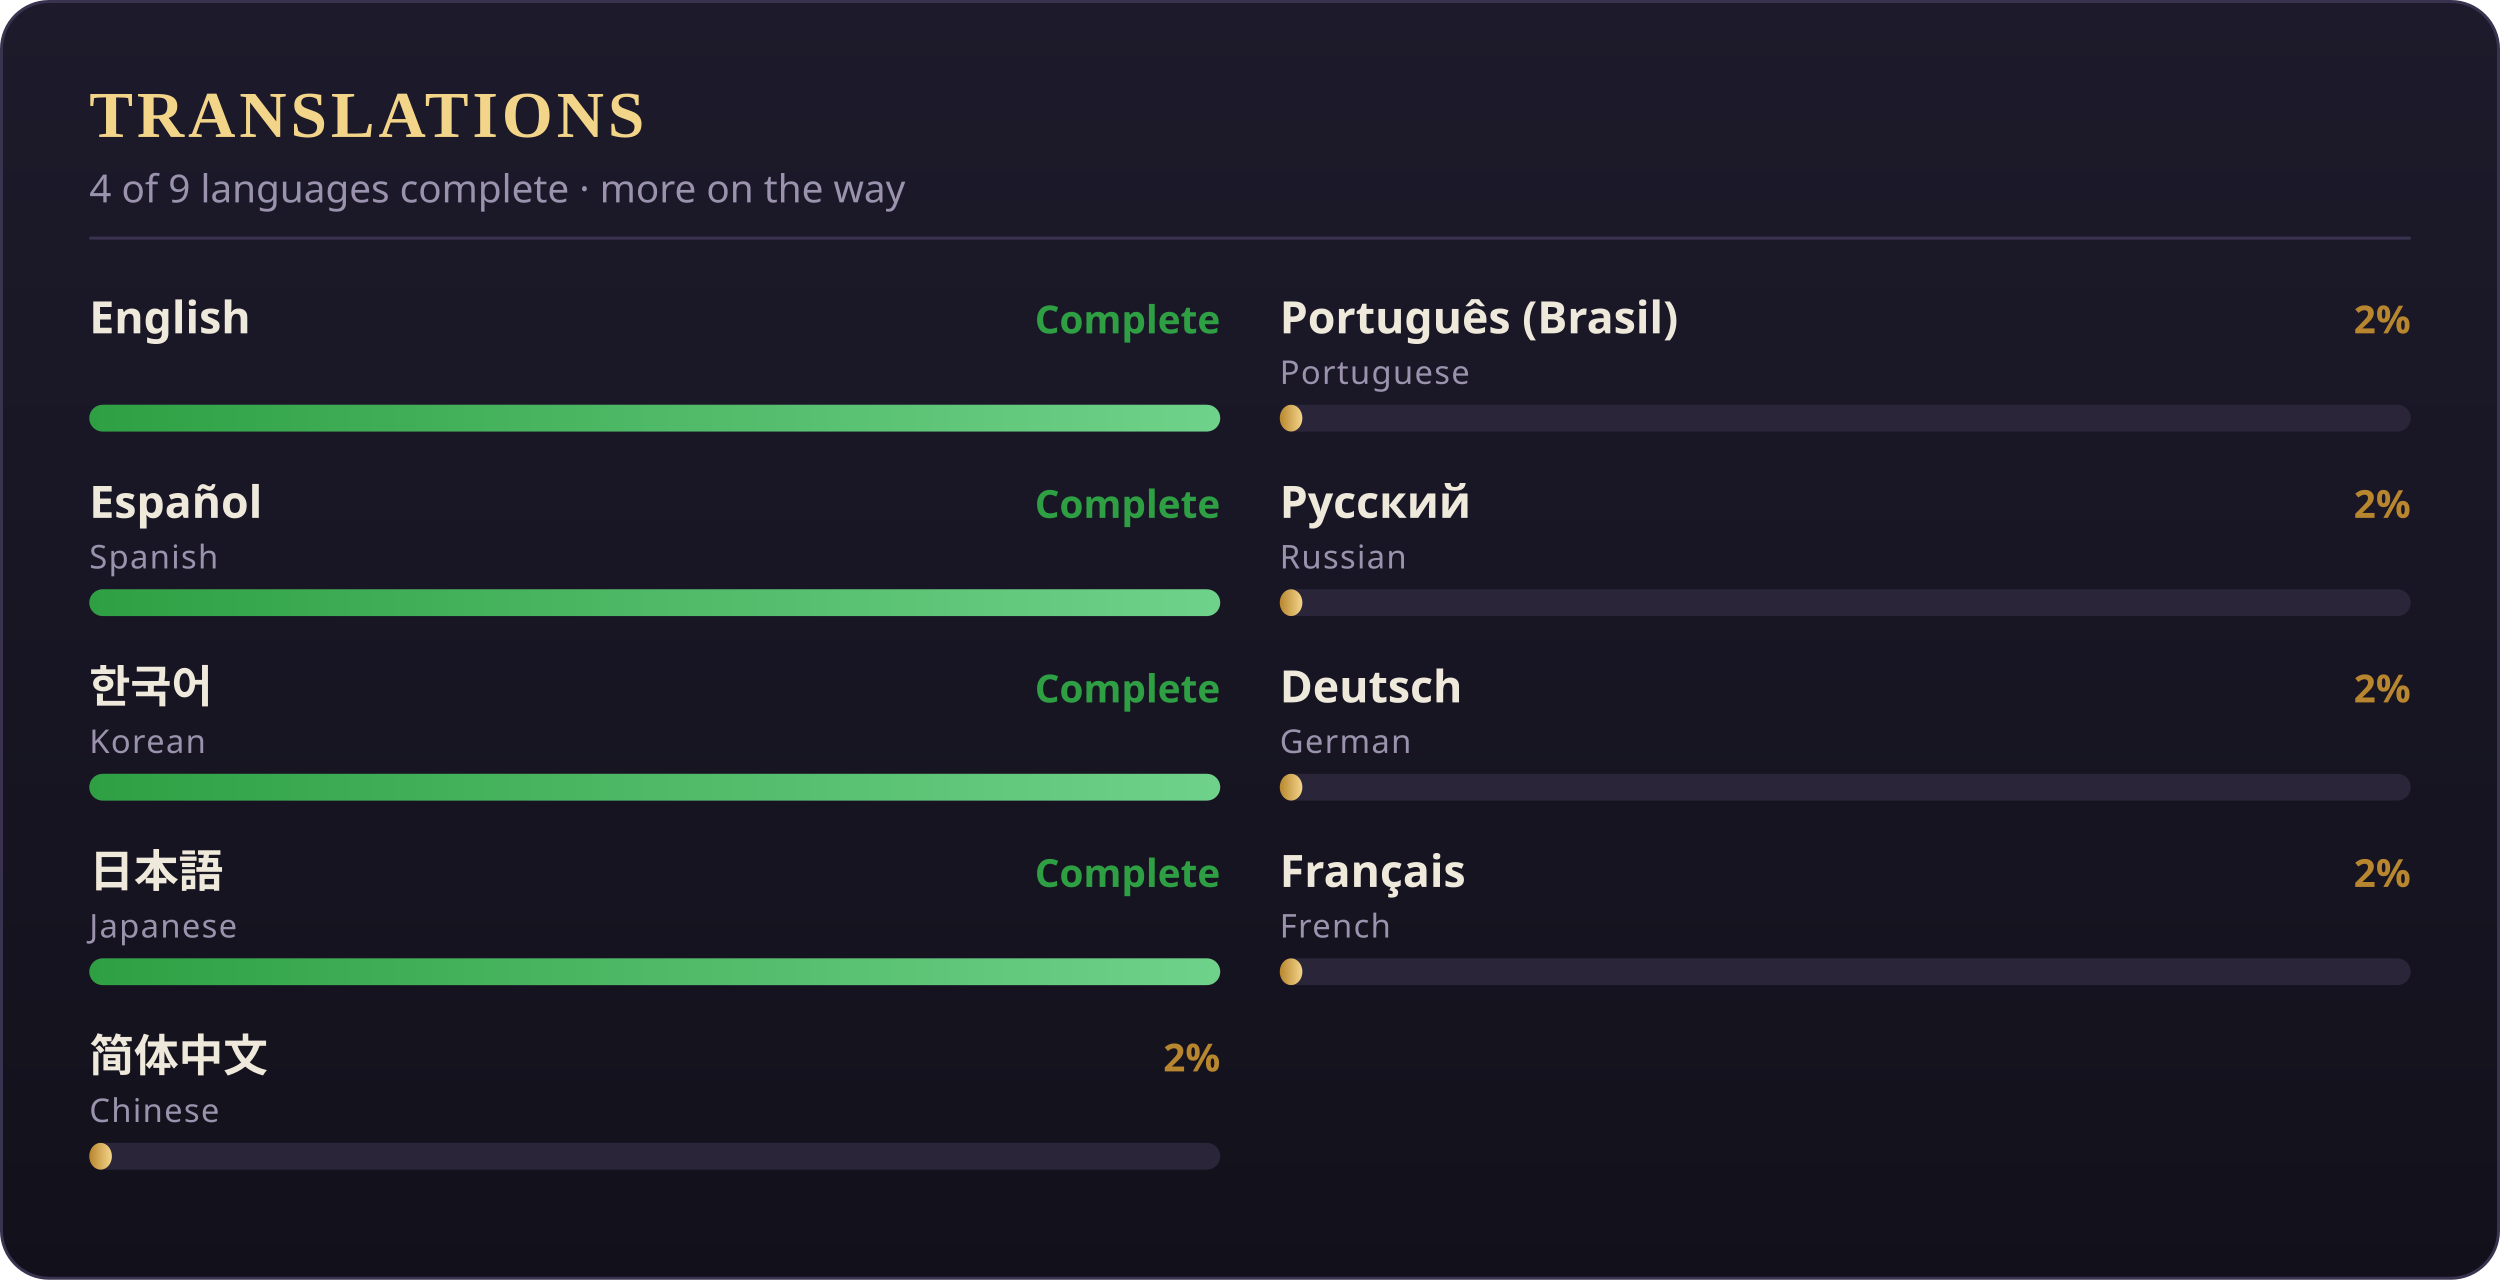
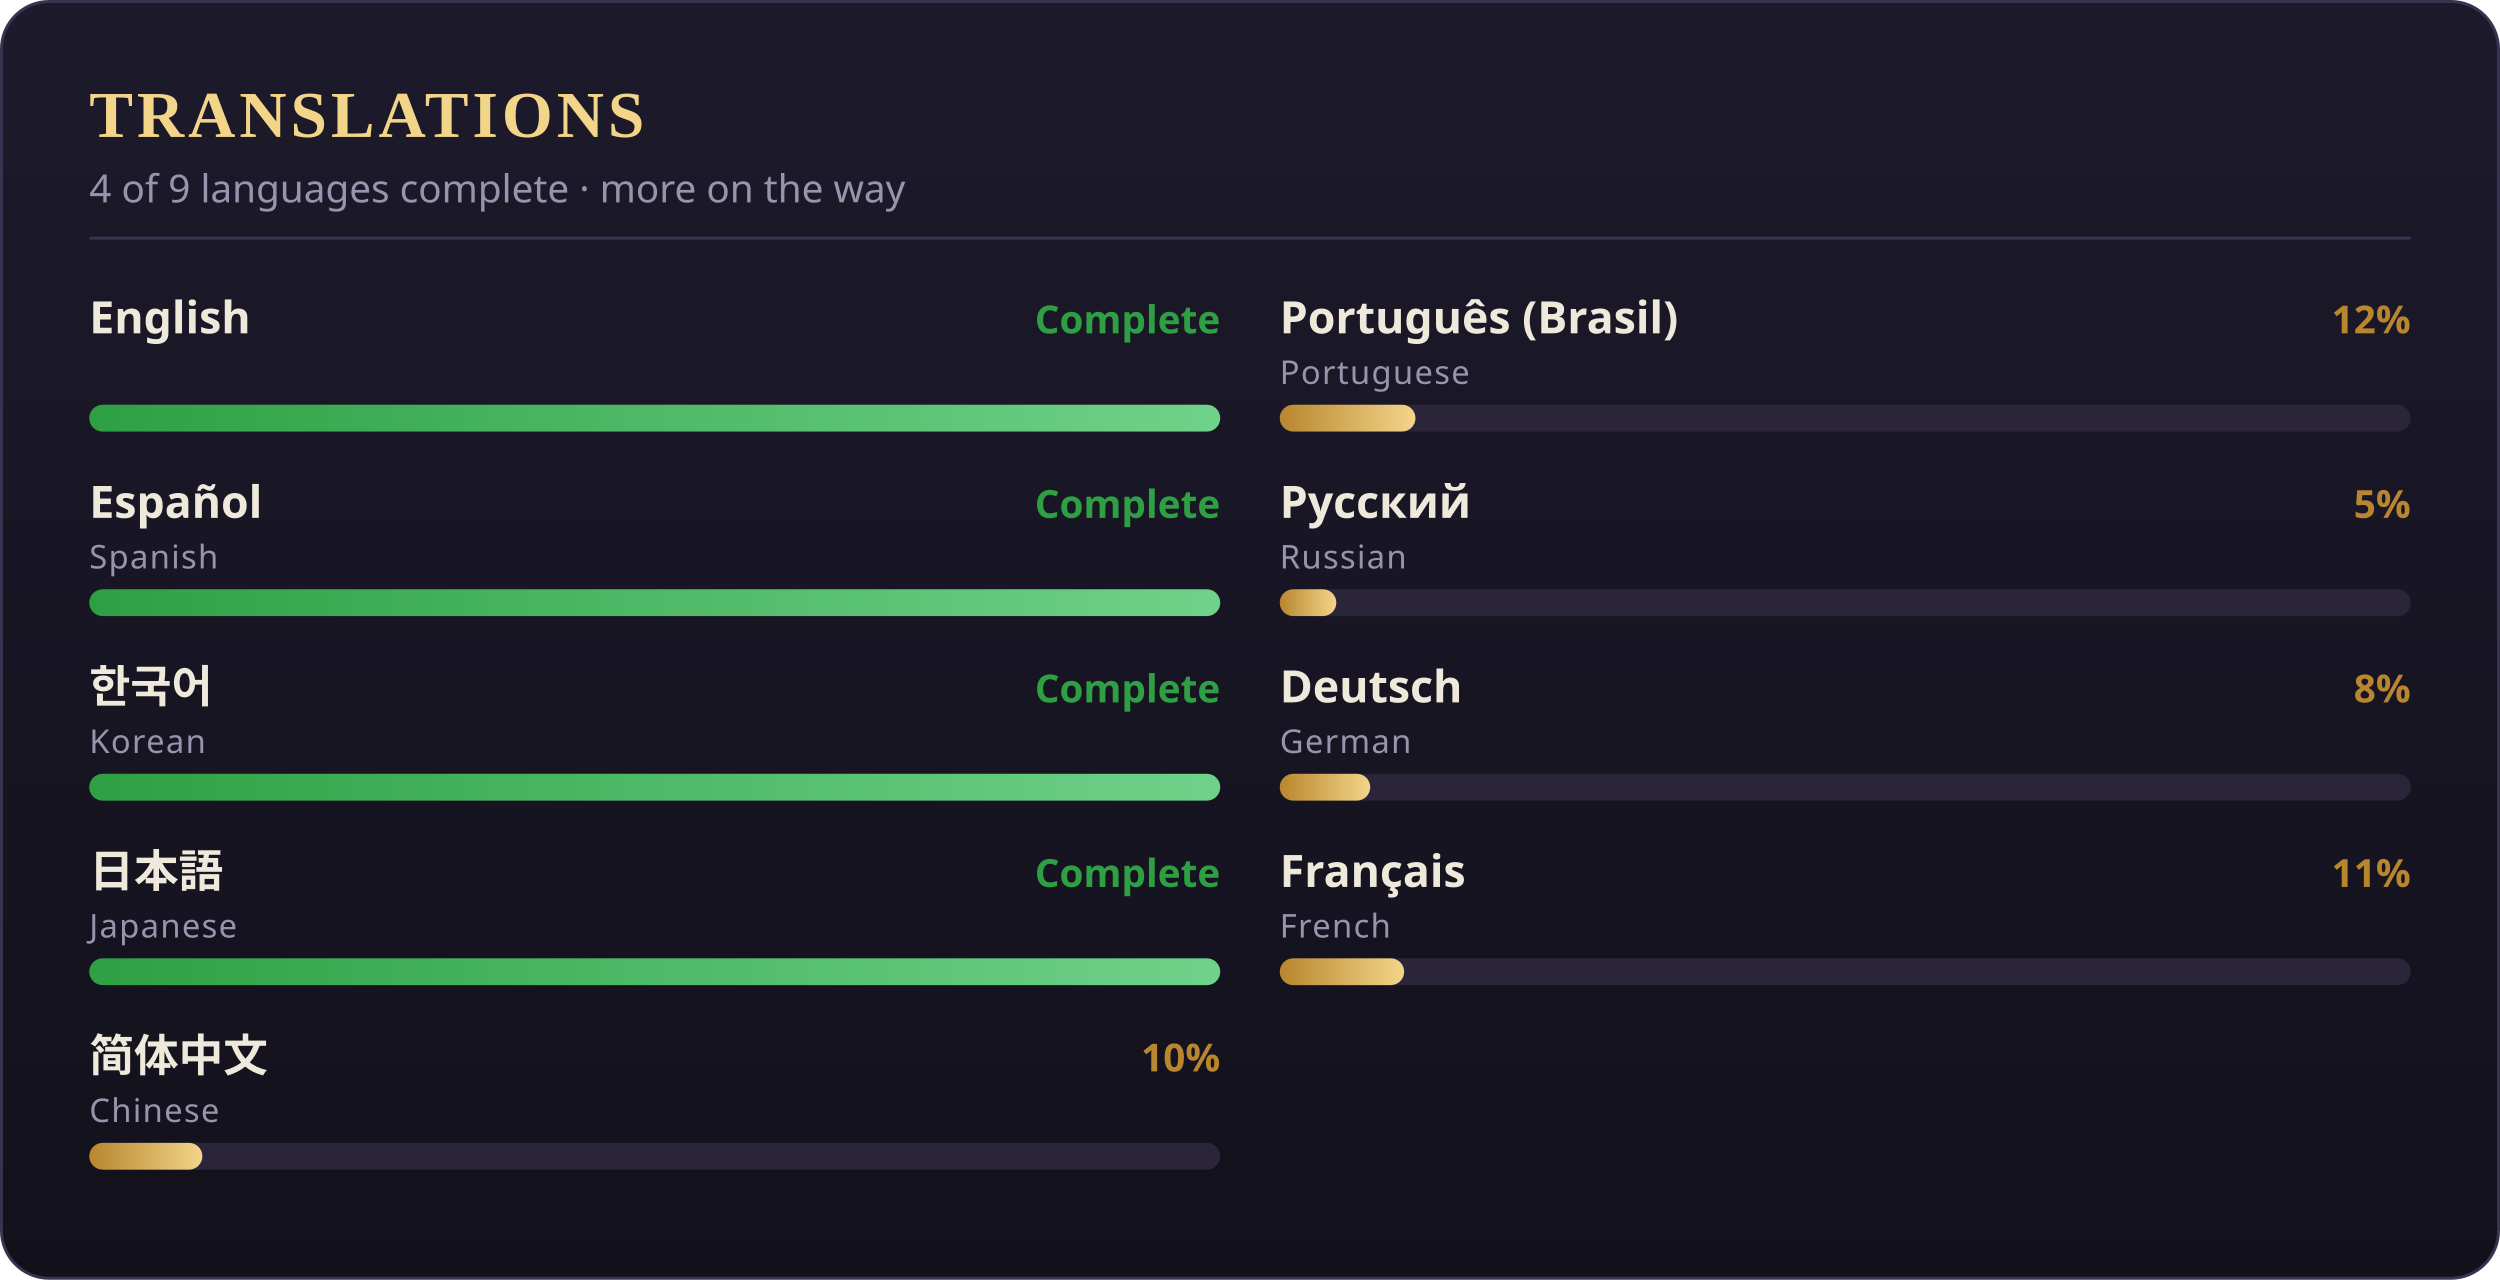
<svg xmlns="http://www.w3.org/2000/svg" width="840" height="430" viewBox="0 0 840 430" role="img" aria-label="Translation progress: 4 of 9 languages complete">
  <defs>
    <linearGradient id="bg" x1="0" y1="0" x2="0" y2="1">
      <stop offset="0" stop-color="#1d1a2b" />
      <stop offset="1" stop-color="#12111b" />
    </linearGradient>
    <linearGradient id="gDone" x1="0" x2="1">
      <stop offset="0" stop-color="#2ea043" />
      <stop offset="1" stop-color="#6fd28a" />
    </linearGradient>
    <linearGradient id="gPart" x1="0" x2="1">
      <stop offset="0" stop-color="#b8862e" />
      <stop offset="1" stop-color="#f3d58a" />
    </linearGradient>
  </defs>
  <style>
    text { font-family: -apple-system, 'Segoe UI', 'Noto Sans', 'Noto Sans CJK JP', 'Noto Sans KR', 'Hiragino Sans', 'Malgun Gothic', 'Microsoft YaHei', sans-serif; }
    .title { font: 600 22px Georgia, 'Times New Roman', serif; fill: #f3d58a; letter-spacing: 0.06em; }
    .lead { font-size: 13px; fill: #9b93ad; }
    .name { font-size: 15px; font-weight: 600; fill: #efe9dc; }
    .sub { font-size: 11px; fill: #9b93ad; letter-spacing: 0.04em; text-transform: uppercase; }
    .pct { font-size: 13px; font-weight: 700; }
    .done { fill: #2ea043; } .part { fill: #b8862e; } .soon { fill: #6e6880; font-weight: 500; }
  </style>
  <rect x="0.5" y="0.5" width="839" height="429" rx="16" fill="url(#bg)" stroke="#3a3350" />
  <text x="30" y="46" class="title">TRANSLATIONS</text>
  <text x="30" y="68" class="lead">4 of 9 languages complete · more on the way</text>
  <line x1="30" y1="80" x2="810" y2="80" stroke="#3a3350" />
  <g transform="translate(30,96)">
    <text x="0" y="16" class="name">English</text>
    <text x="380" y="16" class="pct done" text-anchor="end">Complete</text>
    <rect x="0" y="40" width="380" height="9" rx="4.5" fill="#2a2539" />
    <rect x="0" y="40" width="380.0" height="9" rx="4.5" fill="url(#gDone)">
      <animate attributeName="width" from="0" to="380.0" dur="1.2s" begin="0.10s" fill="freeze" calcMode="spline" keySplines="0.2 0.8 0.2 1" keyTimes="0;1" />
    </rect>
  </g>
  <g transform="translate(30,158)">
    <text x="0" y="16" class="name">Español</text>
    <text x="380" y="16" class="pct done" text-anchor="end">Complete</text>
    <text x="0" y="33" class="sub">Spanish</text>
    <rect x="0" y="40" width="380" height="9" rx="4.5" fill="#2a2539" />
    <rect x="0" y="40" width="380.0" height="9" rx="4.5" fill="url(#gDone)">
      <animate attributeName="width" from="0" to="380.0" dur="1.2s" begin="0.18s" fill="freeze" calcMode="spline" keySplines="0.2 0.8 0.2 1" keyTimes="0;1" />
    </rect>
  </g>
  <g transform="translate(30,220)">
    <text x="0" y="16" class="name">한국어</text>
    <text x="380" y="16" class="pct done" text-anchor="end">Complete</text>
    <text x="0" y="33" class="sub">Korean</text>
    <rect x="0" y="40" width="380" height="9" rx="4.5" fill="#2a2539" />
    <rect x="0" y="40" width="380.0" height="9" rx="4.5" fill="url(#gDone)">
      <animate attributeName="width" from="0" to="380.0" dur="1.2s" begin="0.26s" fill="freeze" calcMode="spline" keySplines="0.2 0.8 0.2 1" keyTimes="0;1" />
    </rect>
  </g>
  <g transform="translate(30,282)">
    <text x="0" y="16" class="name">日本語</text>
    <text x="380" y="16" class="pct done" text-anchor="end">Complete</text>
    <text x="0" y="33" class="sub">Japanese</text>
    <rect x="0" y="40" width="380" height="9" rx="4.5" fill="#2a2539" />
    <rect x="0" y="40" width="380.0" height="9" rx="4.5" fill="url(#gDone)">
      <animate attributeName="width" from="0" to="380.0" dur="1.2s" begin="0.34s" fill="freeze" calcMode="spline" keySplines="0.2 0.8 0.2 1" keyTimes="0;1" />
    </rect>
  </g>
  <g transform="translate(30,344)">
    <text x="0" y="16" class="name">简体中文</text>
-     <text x="380" y="16" class="pct part" text-anchor="end">2%</text>
+     <text x="380" y="16" class="pct part" text-anchor="end">10%</text>
    <text x="0" y="33" class="sub">Chinese</text>
    <rect x="0" y="40" width="380" height="9" rx="4.5" fill="#2a2539" />
-     <rect x="0" y="40" width="7.6" height="9" rx="4.5" fill="url(#gPart)">
-       <animate attributeName="width" from="0" to="7.6" dur="1.2s" begin="0.42s" fill="freeze" calcMode="spline" keySplines="0.2 0.8 0.2 1" keyTimes="0;1" />
+     <rect x="0" y="40" width="38.0" height="9" rx="4.5" fill="url(#gPart)">
+       <animate attributeName="width" from="0" to="38.0" dur="1.2s" begin="0.42s" fill="freeze" calcMode="spline" keySplines="0.2 0.8 0.2 1" keyTimes="0;1" />
    </rect>
  </g>
  <g transform="translate(430,96)">
    <text x="0" y="16" class="name">Português (Brasil)</text>
-     <text x="380" y="16" class="pct part" text-anchor="end">2%</text>
+     <text x="380" y="16" class="pct part" text-anchor="end">12%</text>
    <text x="0" y="33" class="sub">Portuguese</text>
    <rect x="0" y="40" width="380" height="9" rx="4.5" fill="#2a2539" />
-     <rect x="0" y="40" width="7.6" height="9" rx="4.5" fill="url(#gPart)">
-       <animate attributeName="width" from="0" to="7.6" dur="1.2s" begin="0.50s" fill="freeze" calcMode="spline" keySplines="0.2 0.8 0.2 1" keyTimes="0;1" />
+     <rect x="0" y="40" width="45.6" height="9" rx="4.5" fill="url(#gPart)">
+       <animate attributeName="width" from="0" to="45.6" dur="1.2s" begin="0.50s" fill="freeze" calcMode="spline" keySplines="0.2 0.8 0.2 1" keyTimes="0;1" />
    </rect>
  </g>
  <g transform="translate(430,158)">
    <text x="0" y="16" class="name">Русский</text>
-     <text x="380" y="16" class="pct part" text-anchor="end">2%</text>
+     <text x="380" y="16" class="pct part" text-anchor="end">5%</text>
    <text x="0" y="33" class="sub">Russian</text>
    <rect x="0" y="40" width="380" height="9" rx="4.5" fill="#2a2539" />
-     <rect x="0" y="40" width="7.6" height="9" rx="4.5" fill="url(#gPart)">
-       <animate attributeName="width" from="0" to="7.6" dur="1.2s" begin="0.58s" fill="freeze" calcMode="spline" keySplines="0.2 0.8 0.2 1" keyTimes="0;1" />
+     <rect x="0" y="40" width="19.0" height="9" rx="4.5" fill="url(#gPart)">
+       <animate attributeName="width" from="0" to="19.0" dur="1.2s" begin="0.58s" fill="freeze" calcMode="spline" keySplines="0.2 0.8 0.2 1" keyTimes="0;1" />
    </rect>
  </g>
  <g transform="translate(430,220)">
    <text x="0" y="16" class="name">Deutsch</text>
-     <text x="380" y="16" class="pct part" text-anchor="end">2%</text>
+     <text x="380" y="16" class="pct part" text-anchor="end">8%</text>
    <text x="0" y="33" class="sub">German</text>
    <rect x="0" y="40" width="380" height="9" rx="4.5" fill="#2a2539" />
-     <rect x="0" y="40" width="7.6" height="9" rx="4.5" fill="url(#gPart)">
-       <animate attributeName="width" from="0" to="7.6" dur="1.2s" begin="0.66s" fill="freeze" calcMode="spline" keySplines="0.2 0.8 0.2 1" keyTimes="0;1" />
+     <rect x="0" y="40" width="30.4" height="9" rx="4.5" fill="url(#gPart)">
+       <animate attributeName="width" from="0" to="30.4" dur="1.2s" begin="0.66s" fill="freeze" calcMode="spline" keySplines="0.2 0.8 0.2 1" keyTimes="0;1" />
    </rect>
  </g>
  <g transform="translate(430,282)">
    <text x="0" y="16" class="name">Français</text>
-     <text x="380" y="16" class="pct part" text-anchor="end">2%</text>
+     <text x="380" y="16" class="pct part" text-anchor="end">11%</text>
    <text x="0" y="33" class="sub">French</text>
    <rect x="0" y="40" width="380" height="9" rx="4.5" fill="#2a2539" />
-     <rect x="0" y="40" width="7.6" height="9" rx="4.5" fill="url(#gPart)">
-       <animate attributeName="width" from="0" to="7.6" dur="1.2s" begin="0.74s" fill="freeze" calcMode="spline" keySplines="0.2 0.8 0.2 1" keyTimes="0;1" />
+     <rect x="0" y="40" width="41.8" height="9" rx="4.5" fill="url(#gPart)">
+       <animate attributeName="width" from="0" to="41.8" dur="1.2s" begin="0.74s" fill="freeze" calcMode="spline" keySplines="0.2 0.8 0.2 1" keyTimes="0;1" />
    </rect>
  </g>
</svg>
